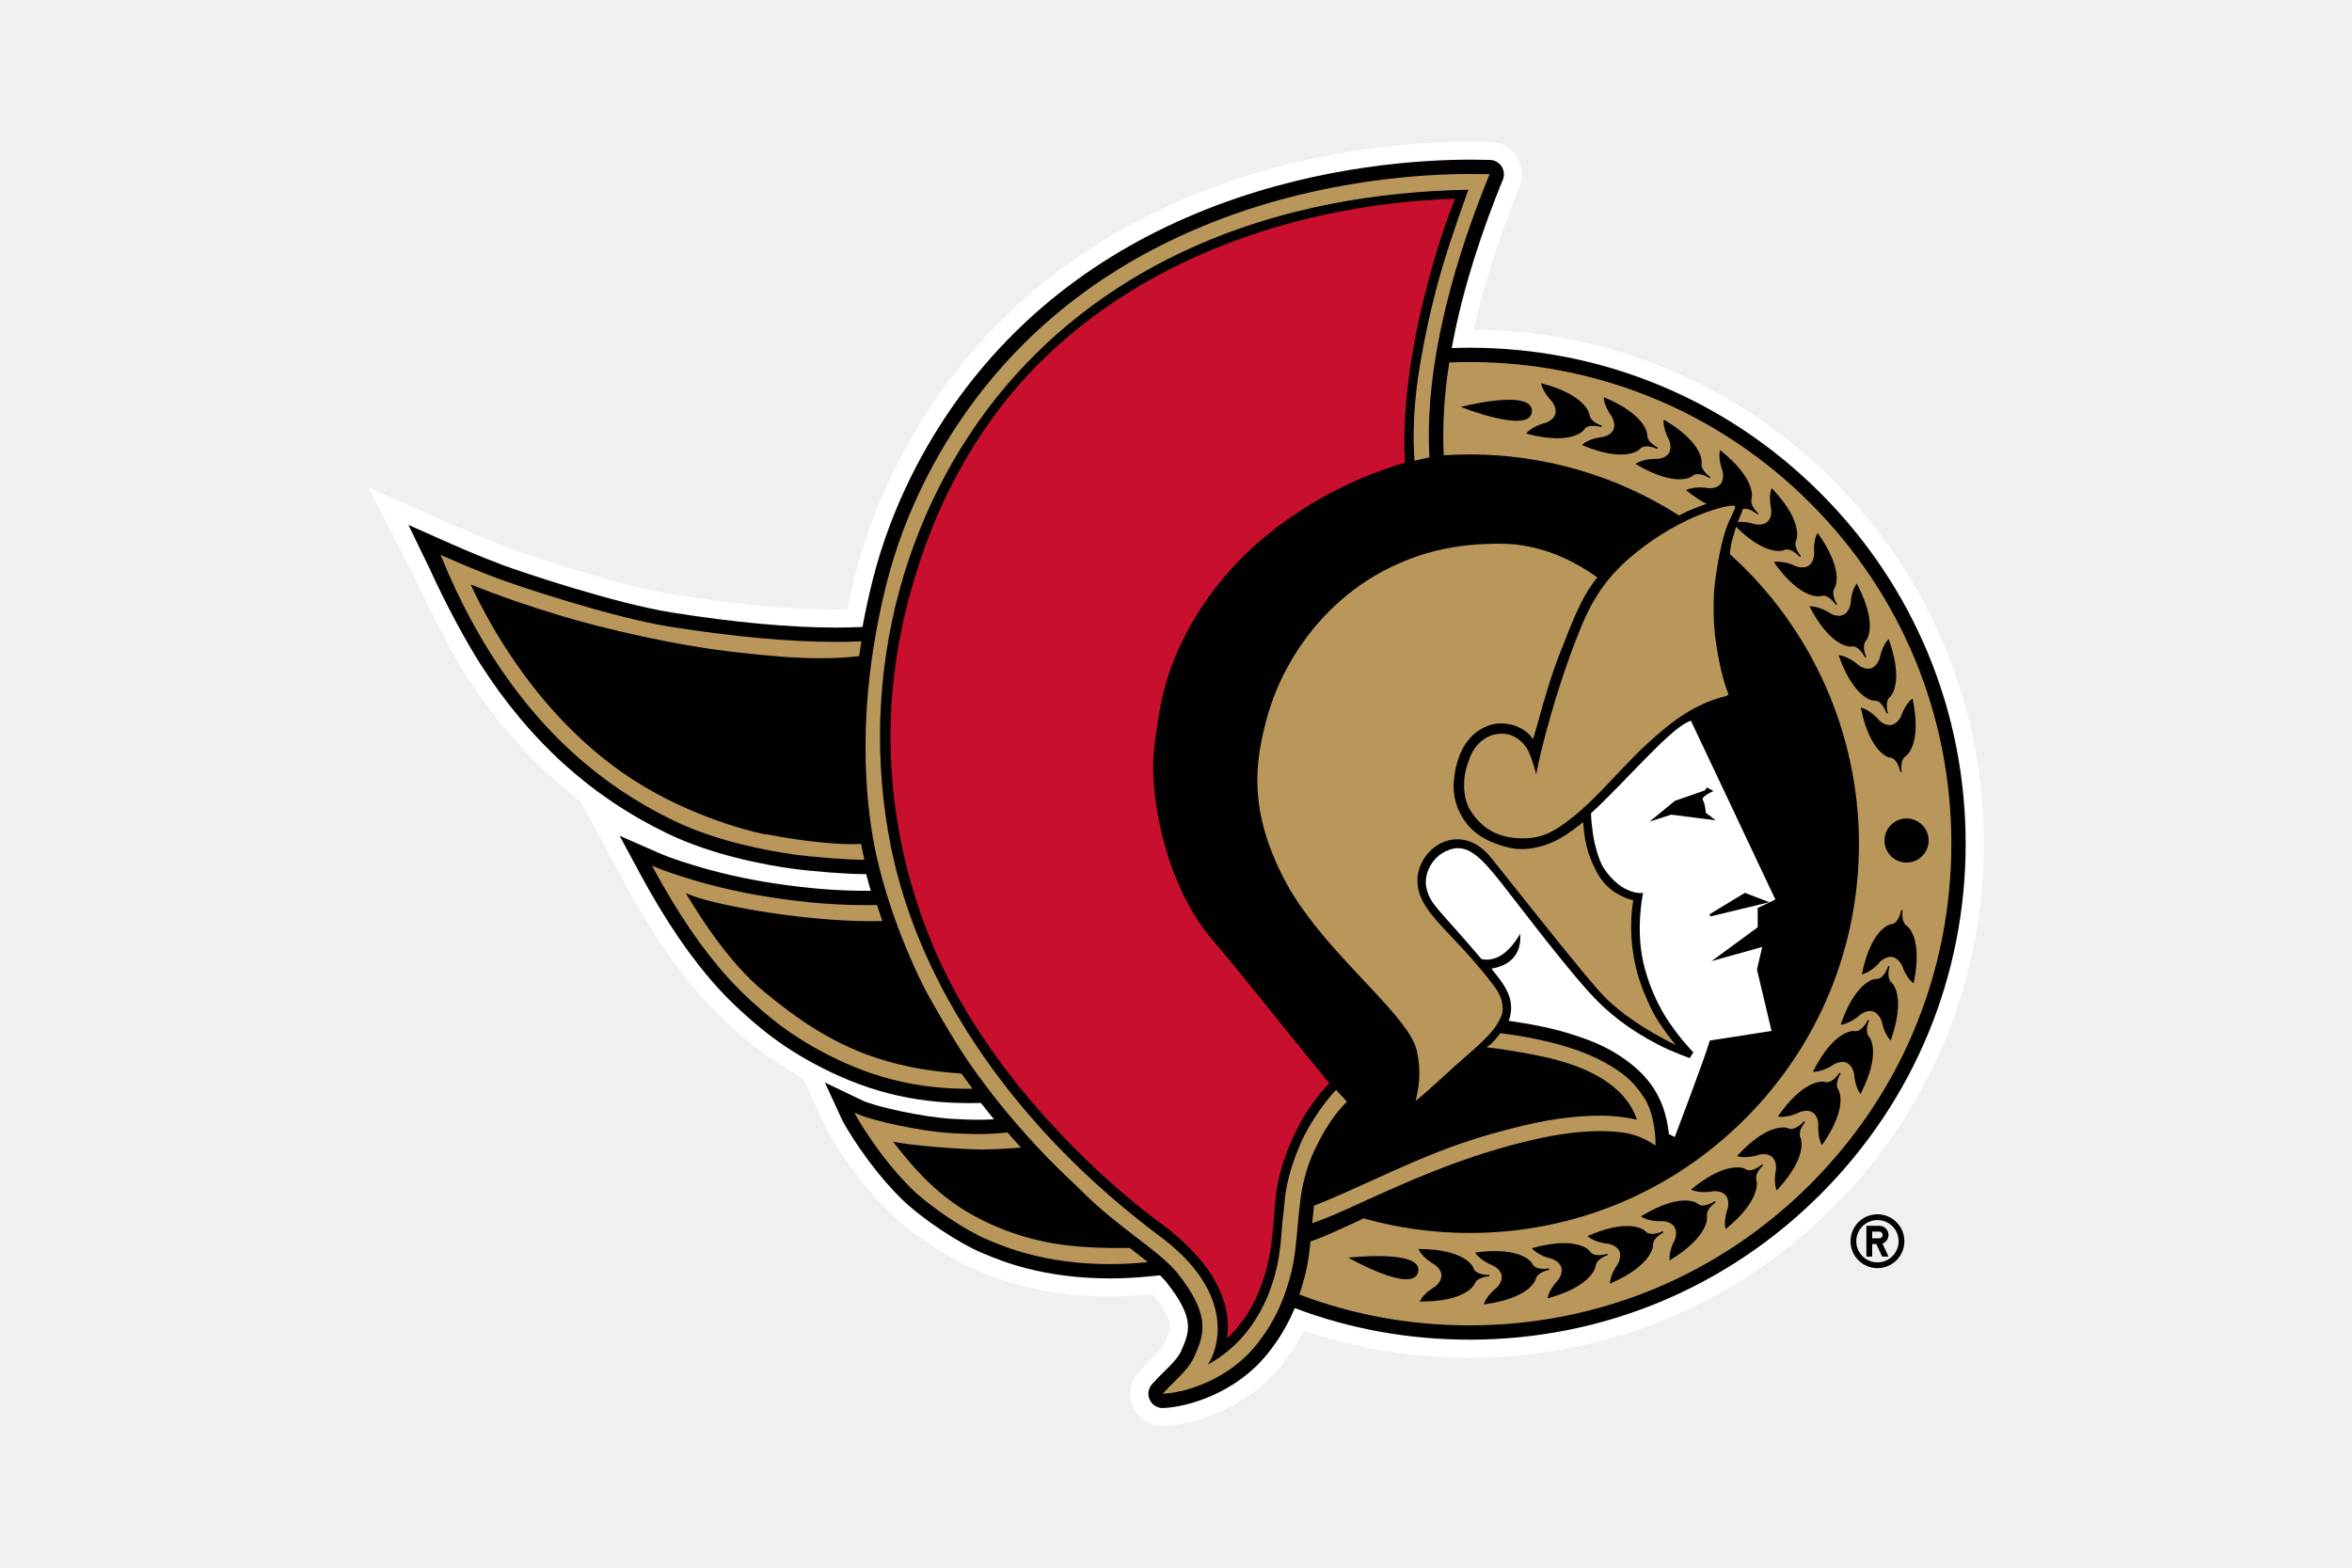
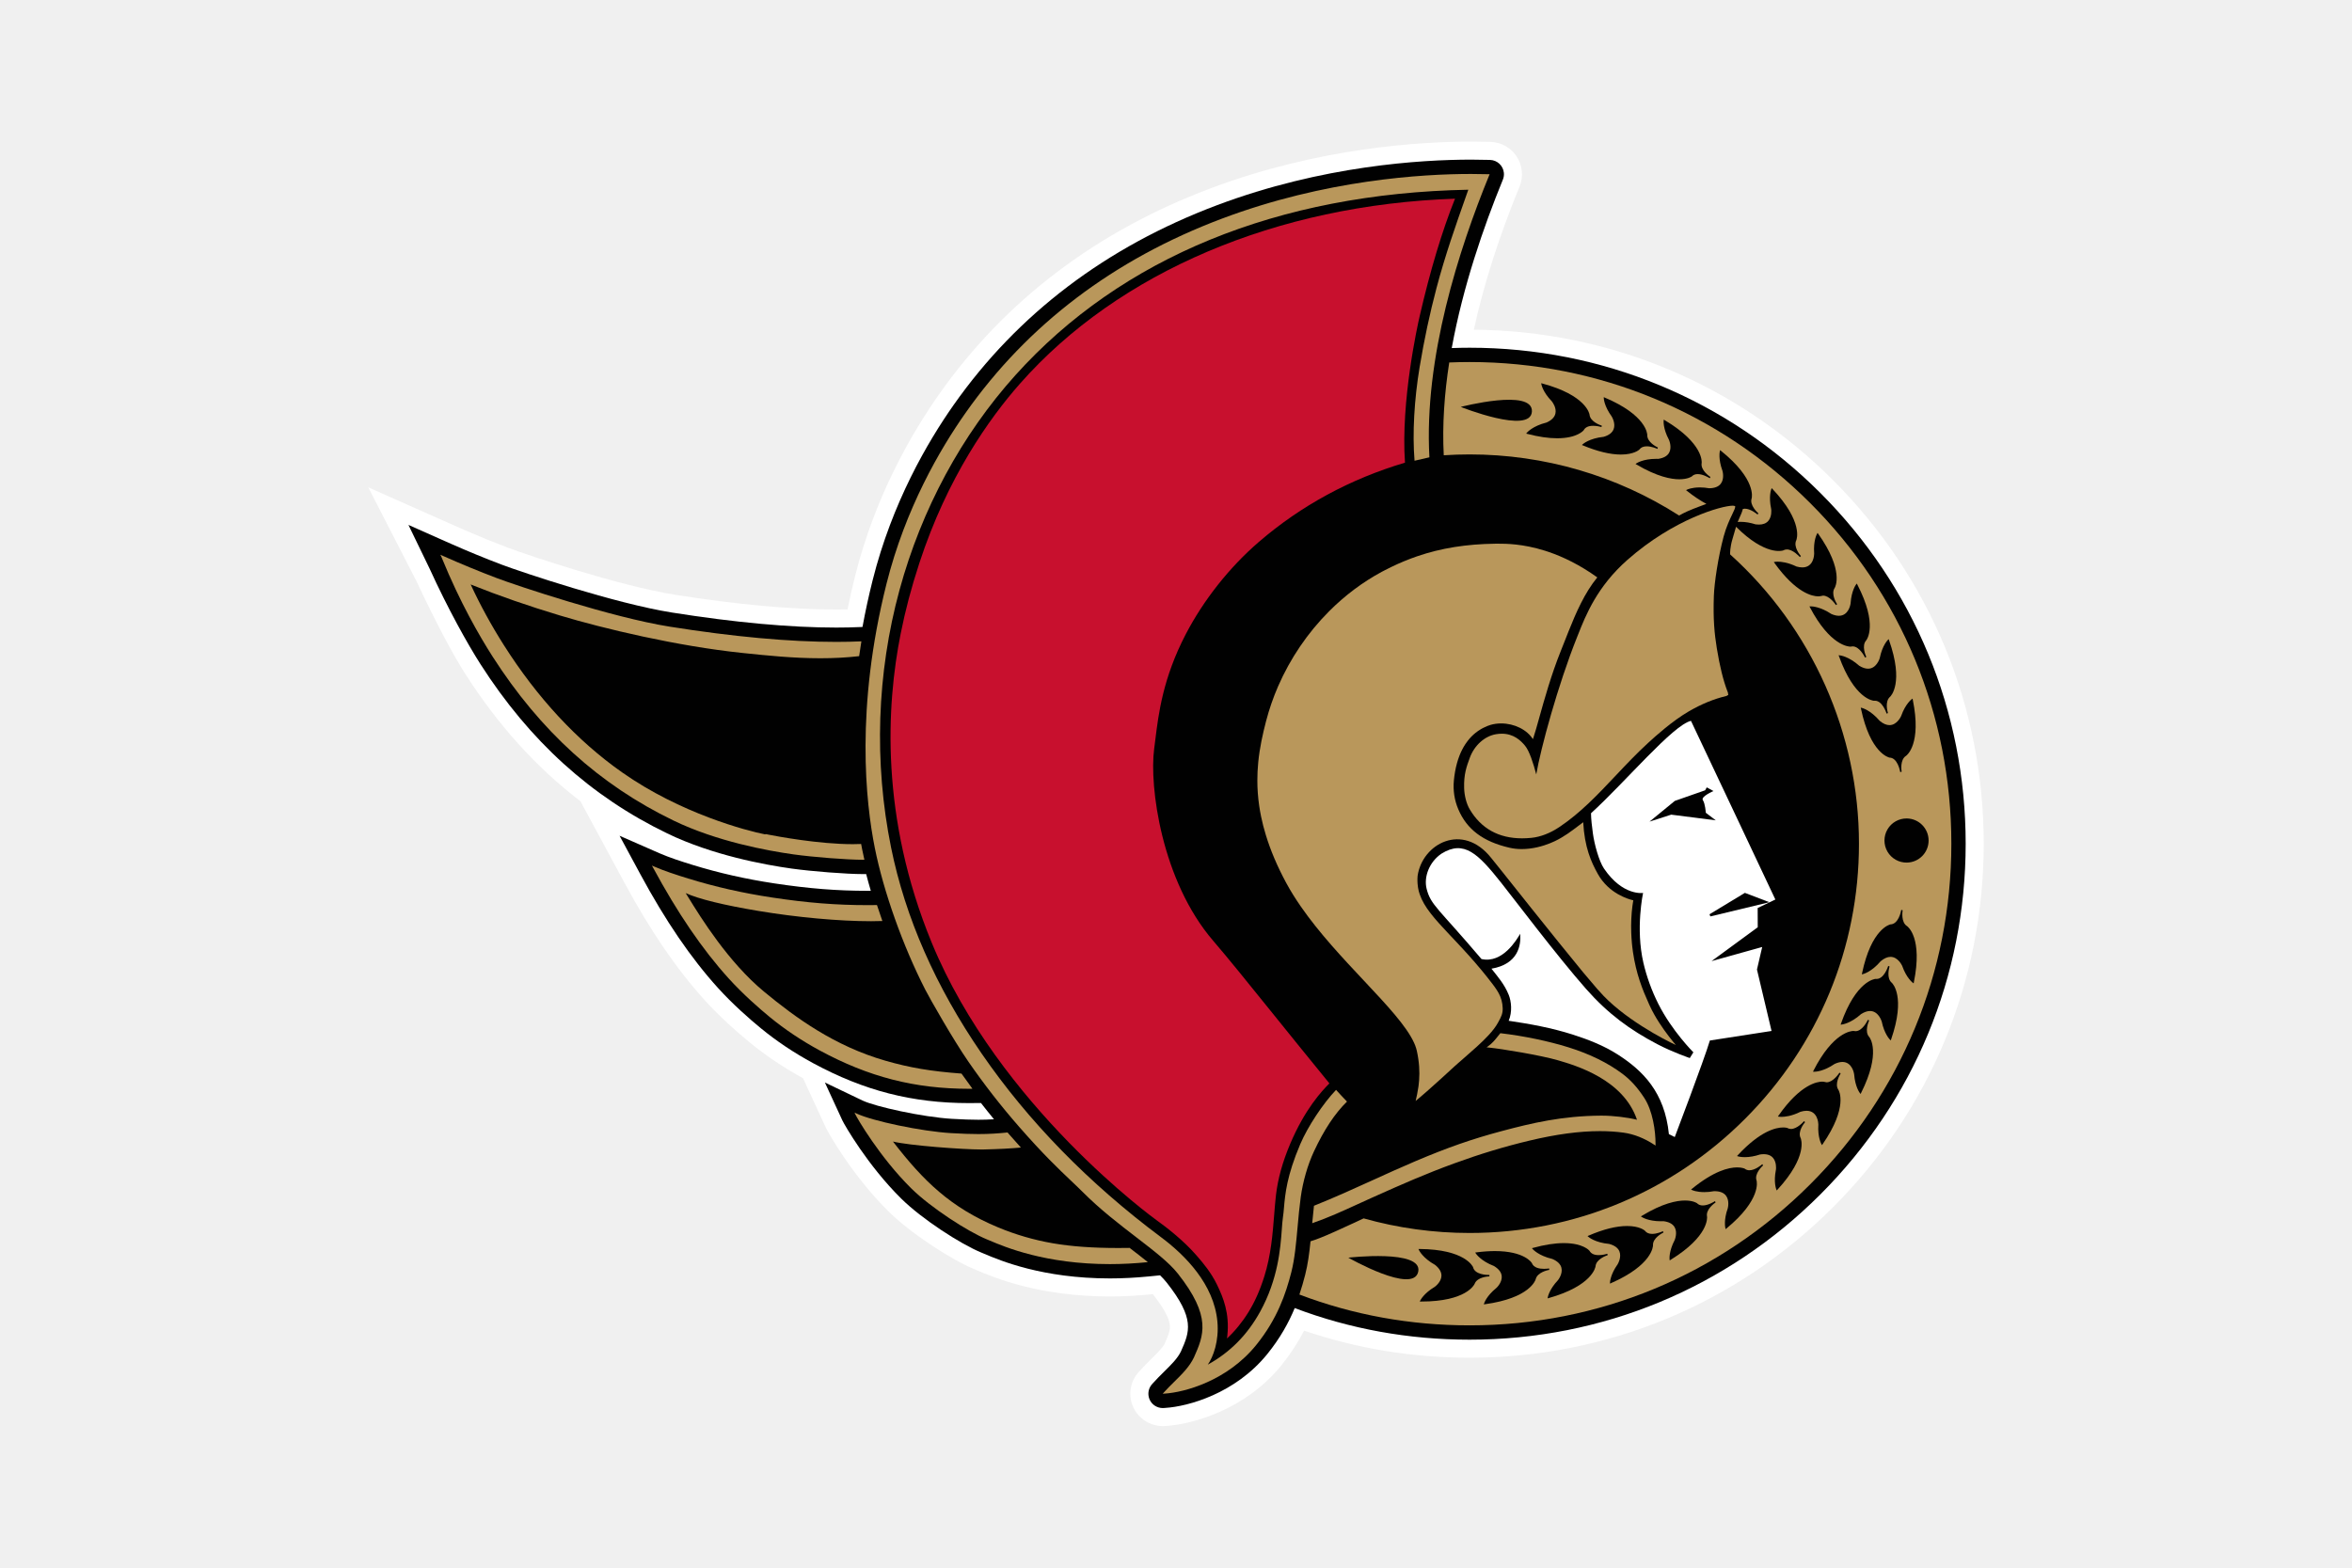
<svg xmlns="http://www.w3.org/2000/svg" viewBox="0 0 960 640">
  <path fill="#fff" d="M748.218 196.054c-39.23-39.226-91.255-61.013-146.66-61.453 3.991-18.268 10.201-37.769 18.534-58.125l.153-.385a13.22 13.22 0 0 0-1.19-12.201 13.22 13.22 0 0 0-10.702-5.964l-.388-.01q-3.76-.105-7.523-.105c-20.775 0-62.212 2.477-106.325 19.078-46.614 17.54-83.895 45.824-110.819 84.073-11.098 15.769-26.052 41.428-34.258 74.118a309 309 0 0 0-3.119 13.714q-2.297.045-4.613.044c-18.42 0-40.6-2.032-65.91-6.053-22.485-3.576-59.93-16.1-67.977-19.144a396 396 0 0 1-17.444-7.091l-6.793-3-32.864-14.592 19.746 38.471c7.68 16.376 14.696 29.642 19.855 37.7 13.44 20.985 28.97 38.188 46.988 51.964l17.967 33.274c10.57 19.602 21.281 35.274 32.737 47.921 6.375 7.034 13.432 13.209 18.224 17.147 6.602 5.429 13.98 10.387 21.934 14.735l9.36 20.295c.985 2.128 10.858 19.549 25.462 34.019 9.428 9.34 26.117 19.986 35.14 23.675l1.111.467c6.874 2.913 25.128 10.645 54.188 10.645 5.374 0 11.02-.293 16.79-.864l.733-.074c4.351 5.534 6.62 9.669 6.933 12.62.231 2.124-.575 4.095-2.145 7.64-.824 1.662-2.922 3.728-5.35 6.123l-.097.096c-1.448 1.431-3.09 3.053-4.696 4.85l-.467.522a13.15 13.15 0 0 0-2.037 14.575c2.198 4.513 6.86 7.43 11.88 7.43.274 0 .548-.008.832-.022l.694-.047c10.51-.659 32.204-6.59 46.844-24.653 3.671-4.53 6.764-9.235 9.35-14.25 21.515 7.339 44.2 11.058 67.544 11.058 56.051 0 108.742-21.83 148.378-61.461 39.632-39.64 61.462-92.332 61.462-148.383s-21.83-108.741-61.462-148.377Z" />
  <path fill="#010101" d="M743.012 201.261c-38.245-38.245-89.088-59.304-143.176-59.304-2.376 0-4.827.053-7.291.14 4.614-25.267 13.039-49.605 20.724-68.39l.152-.38a5.8 5.8 0 0 0 .404-2.764 5.843 5.843 0 0 0-5.663-5.278l-.402-.008q-3.657-.105-7.316-.106c-20.274 0-60.713 2.42-103.732 18.608-45.205 17.008-81.335 44.403-107.391 81.422-10.74 15.254-25.21 40.076-33.142 71.671a303 303 0 0 0-4.143 19.082l-.711.031c-3.266.144-6.636.218-10.016.218-18.81 0-41.376-2.067-67.07-6.145-23.034-3.662-61.227-16.431-69.425-19.531a411 411 0 0 1-20.082-8.235l-3.114-1.376-14.91-6.625 8.635 17.836c7.388 16.205 15.442 30.696 20.78 39.033 20.108 31.399 45.034 53.992 76.2 69.068 18.413 8.905 39.75 12.825 50.832 14.369 8.298 1.155 22.436 2.245 29.09 2.245h.009l1.283-.012a213 213 0 0 0 1.892 6.837q-.597.002-1.186.004c-12.7 0-24.133-.911-38.24-3.043-11.674-1.766-22.581-4.239-33.343-7.548-4.64-1.431-9.476-2.993-13.45-4.732l-16.322-7.153 8.465 15.678c10.29 19.07 20.666 34.272 31.716 46.469 6.075 6.702 12.839 12.62 17.444 16.406 6.384 5.25 13.544 10.038 21.28 14.233 20.884 11.308 40.557 16.355 63.778 16.355q.444-.002.902-.009l3.917-.036q2.61 3.357 5.31 6.642a96 96 0 0 1-6.357.201c-3.018 0-6.467-.123-10.85-.38-11.77-.693-31.141-4.94-36.47-7.483l-15.332-7.339 7.12 15.442c.873 1.874 10.336 18.376 23.968 31.882 8.56 8.477 24.399 18.681 32.803 22.114l1.138.479c6.493 2.752 23.748 10.06 51.309 10.06h.004c5.134 0 10.532-.278 16.057-.827l4.409-.441c1.016.994 1.906 1.958 2.642 2.886 11.732 14.836 9.428 20.16 5.883 28.163-1.352 2.839-3.907 5.355-6.864 8.273l-.086.086c-1.444 1.426-2.936 2.896-4.388 4.523l-.467.519a5.842 5.842 0 0 0 1.18 8.797c.946.614 2.05.94 3.177.94.122 0 .244 0 .37-.008l.694-.05c9.31-.58 28.55-5.86 41.585-21.938 5.285-6.52 8.77-12.864 11.23-18.82 22.57 8.559 46.586 12.903 71.382 12.903 54.083 0 104.93-21.063 143.175-59.308 38.245-38.244 59.303-89.092 59.303-143.171S781.257 239.505 743.01 201.26" />
  <path fill="#b9975b" d="M796.471 344.433c0 52.523-20.453 101.901-57.594 139.043-37.137 37.136-86.514 57.593-139.037 57.593-24.185 0-47.533-4.239-69.472-12.581a112 112 0 0 0 2.363-8.081c1.082-4.221 1.688-8.817 2.177-13.658 2.032-.606 4.783-1.626 10.252-4.086 6.489-2.922 10.74-4.941 11.425-5.264 14.007 3.951 28.559 5.957 43.255 5.957 42.449 0 82.355-16.532 112.375-46.548 30.015-30.015 46.547-69.925 46.547-112.374 0-44.956-19.166-87.993-52.587-118.105-.022-.532-.052-2.926.968-6.306.244-.806.493-1.674.737-2.533.245-.868.48-1.688.711-2.447 12.001 12.001 18.987 9.781 19.235 9.668a2.9 2.9 0 0 1 1.501-.405c2.459 0 5.006 2.769 5.289 3.083l.036.043.043-.047-.043.039.2-.21.205-.213v-.005c-.349-.396-3.197-3.801-1.866-6.476.126-.296 2.956-7.439-9.729-20.909l-.315-.336-.174.427c-.048.123-1.133 2.948-.061 7.984l.043.332c0 .03.345 2.882-1.233 4.675-.855.972-2.137 1.465-3.799 1.465l-1.369-.096c-2.133-.68-4.178-1.024-6.075-1.024l-1.22.052c.226-.576.483-1.169.78-1.805.545-1.174 1.06-2.36 1.317-3.493l.798-.127c2.316 0 4.871 2.101 5.172 2.355l.043.039.035-.053-.039.049.175-.24.169-.24c-.378-.331-3.693-3.323-2.738-6.154.083-.313 1.901-7.779-12.524-19.37l-.363-.292-.109.449c-.03.126-.714 3.079 1.043 7.919l.083.319c.008.03.798 3.021-.733 5.023-.933 1.226-2.555 1.849-4.766 1.853a22 22 0 0 0-3.772-.34c-3.384 0-5.168.877-5.242.916l-.409.205.361.288c2.97 2.359 5.595 4.051 7.946 5.316l-.764.288c-.68.257-1.378.528-2.124.793a83 83 0 0 0-4.84 1.945 37 37 0 0 0-3.397 1.731c-25.515-16.322-55.086-24.952-85.521-24.952-3.501 0-7.038.117-10.55.348-.657-12.41.272-25.222 2.234-37.882 2.769-.118 5.552-.179 8.316-.179 52.523 0 101.9 20.457 139.037 57.594 37.14 37.14 57.594 86.519 57.594 139.041" />
  <path fill="#fff" d="m719.267 386.601-2.137 9.206 5.953 25.079s-17.421 2.73-25.175 3.898c-2.384 8.003-14.33 39.405-14.33 39.405l-2.39-1.181c-1.735-17.157-10.666-25.93-20.866-32.498-5.725-3.68-12.267-6.205-18.507-8.189-8.43-2.678-17.178-4.3-26.026-5.596 1.527-3.592 1.103-7.923-.005-10.631-1.814-4.449-4.552-7.474-7.025-10.632 10.89-1.854 12.15-9.555 11.714-14.251-1.374 2.398-7.196 12.249-15.791 10.309-17.665-20.815-20.675-21.944-22.384-28.66-1.221-4.796 1.033-10.963 6.075-14.369 9.218-5.729 14.971.088 24.298 11.815 4.959 6.231 22.868 29.993 34.643 43.351 9.004 10.221 18.014 16.796 29.178 22.645 6.136 3.218 13.218 5.643 13.218 5.643l1.465-2.342s-8.735-8.704-14.3-19.763c-2.734-5.429-4.8-11.19-6.105-16.807-3.252-14.033-.126-28.498-.126-28.498s-8.273 1.365-15.974-9.982c-2.018-2.974-3.911-9.908-4.51-14.325-.422-3.149-.72-5.591-.766-8.22 14.155-12.913 33.426-36.013 40.8-37.726 2.228 4.627 34.442 72.94 34.442 72.94l-7.222 3.465.03 7.86-18.855 13.828z" />
  <path fill="#c8102e" d="M500.813 546.423a33 33 0 0 0 .148-1.208c.942-9.157-1.683-15.502-4.212-20.727-2.386-4.927-5.53-8.708-8.548-12.159-5.385-6.169-12.446-11.555-16.17-14.215-.64-.458-64.305-46.517-91.748-113.29-21.063-51.209-18.507-96.855-12.66-126.13 1.933-9.676 4.328-18.742 7.536-28.546l.1-.322c11.452-35.031 28.652-59.146 41.063-73.209 40.215-45.585 104.795-73.01 177.559-75.5-5.267 13.14-10.121 29.283-14.446 48.056-.807 3.515-7.723 34.49-5.975 59.709-22.353 6.637-42.405 17.509-59.617 32.331-11.988 10.322-22.606 23.741-29.902 37.783-9.28 17.87-11.072 32.383-12.381 42.98a323 323 0 0 1-.467 3.68c-2.045 15.229 2.944 53.892 24.168 78.51 5.818 6.754 13.894 16.772 24.12 29.448l.13.165c6.8 8.43 14.47 17.941 23.1 28.507-3.108 3.122-10.011 10.48-16.083 24.875-3.035 7.195-4.957 14.15-5.716 20.666-.301 2.565-.511 5.254-.738 8.093-.61 7.75-1.294 16.48-4.015 25.127-1.82 5.787-3.912 10.484-6.581 14.779-2.477 3.995-5.573 7.75-8.665 10.597" />
  <path fill="#010101" d="m712.197 364.507-14.44 8.743.359.873 24.076-5.8zM696.246 331.8s-.231-3.693-1.2-5.145c-.967-1.452 4.335-3.716 4.335-3.716l-2.743-1.499-.663 1.19-12.38 4.334-10.318 8.46 8.849-2.847 18.18 2.32zM646.422 175.615c.619-1.186 1.919-1.783 3.859-1.783 1.584 0 3.044.409 3.323.492l.057.013.078-.278.035-.297c-.484-.152-4.719-1.548-4.993-4.527-.052-.322-1.4-7.884-19.275-12.672l-.445-.118.079.453c.021.131.588 3.119 4.169 6.847l.192.236c.017.026 1.945 2.45 1.352 4.897-.363 1.499-1.596 2.72-3.615 3.615-5.705 1.426-7.923 4.052-8.016 4.165l-.292.357.444.114c4.54 1.19 8.645 1.792 12.194 1.792 8.15 0 10.719-3.127 10.854-3.306" />
  <path fill="#010101" d="M672.15 182.21c1.928 0 3.899.85 4.278 1.02l.053.026.122-.271.074-.286c-.458-.219-4.461-2.186-4.327-5.173-.004-.323-.291-8.002-17.334-15.206l-.426-.179.016.458c.005.132.153 3.166 3.176 7.348l.16.271c.017.026 1.592 2.694.668 5.036-.567 1.431-1.958 2.473-4.082 3.079-5.843.623-8.403 2.921-8.513 3.022l-.34.31.428.178c5.94 2.468 11.146 3.724 15.485 3.724 5.359 0 7.427-1.923 7.549-2.045.623-.872 1.639-1.312 3.013-1.312" />
  <path fill="#010101" d="M694.559 188.993c.04-.318.811-7.962-15.076-17.452l-.396-.24-.049.463c-.012.13-.283 3.148 2.129 7.701l.126.301c.013.03 1.208 2.886-.034 5.08-.76 1.339-2.281 2.177-4.466 2.486l-.785-.013c-5.351 0-7.954 1.757-8.063 1.832l-.38.257.398.235c8.429 4.976 14.146 6.022 17.456 6.022 3.466-.004 5.019-1.094 5.129-1.177.588-.623 1.394-.942 2.393-.942 2.171 0 4.579 1.483 4.863 1.661l.052.031.157-.249.114-.274c-.424-.275-4.118-2.778-3.568-5.722m48.429 54.392 1.112-.227c2.608 0 4.98 3.428 5.242 3.82l.03.043.245-.165.213-.205c-.275-.423-2.647-4.203-.955-6.672.166-.279 3.955-6.96-6.741-22.056l-.271-.376-.231.402c-.061.108-1.54 2.772-1.16 7.931l-.008.297c0 .222-.118 5.465-4.82 5.465-.723 0-1.53-.127-2.354-.354-3.602-1.732-6.36-1.989-7.675-1.989-.73 0-1.134.074-1.151.079l-.454.087.27.375c8.818 12.289 15.463 13.619 17.914 13.619z" />
  <path fill="#010101" d="m755.426 263.974.737-.096c2.782 0 4.832 4.068 5.059 4.531l.025.047.263-.126.244-.179c-.218-.454-2.041-4.531-.027-6.738.205-.252 4.88-6.35-3.637-22.777l-.213-.409-.28.366c-.083.105-1.901 2.525-2.246 7.661l-.047.332c-.035.197-.781 4.802-4.744 4.802-.93 0-1.976-.258-3.066-.733-4.466-2.961-7.758-3.113-8.374-3.113l-.566.026.213.405c8.177 15.564 15.665 16.009 16.493 16.009z" />
  <path fill="#010101" d="m764.899 286.085.358-.022c2.99 0 4.588 4.653 4.77 5.207l.018.06.279-.095.267-.135c-.148-.484-1.396-4.771.907-6.681.236-.223 5.708-5.617-.458-23.06l-.153-.436-.331.323c-.096.091-2.237 2.241-3.288 7.295l-.088.305c-.013.039-1.27 4.143-4.705 4.143-1.1 0-2.315-.409-3.59-1.195-4.404-3.894-7.827-4.239-7.971-4.248l-.462-.043.16.436c6.26 17.413 13.913 18.124 14.287 18.146" />
  <path fill="#010101" d="M767.247 294.306c-3.82-4.462-7.169-5.277-7.308-5.312l-.445-.101.092.45c3.798 18.11 11.277 19.872 11.647 19.946 3.24.062 4.253 5.233 4.361 5.844l.013.061.288-.052.28-.105c-.08-.498-.725-4.915 1.822-6.489.262-.183 6.428-4.771 2.73-22.903l-.096-.45-.37.275c-.1.079-2.526 1.915-4.262 6.773l-.126.283c-.017.039-1.63 3.502-4.657 3.502-1.256 0-2.604-.593-3.969-1.723M625.263 168.077c.654-9.681-29.043-1.958-29.043-1.958s28.41 11.317 29.043 1.958m-17.387 352.715.058.284v-.036l.008.036-.017-.589-.258.004c-.955 0-5.734-.152-6.415-3.174-.122-.297-3.332-7.279-21.83-7.427h-.463l.193.419c.056.131 1.513 3.244 6.602 6.083 1.762 1.418 2.63 2.917 2.59 4.462-.066 2.515-2.56 4.352-2.586 4.373l-.161.126c-4.496 2.683-5.835 5.452-5.891 5.57l-.197.417.633.005c18.354 0 21.612-6.907 21.747-7.216 1.038-2.792 5.49-3.036 5.996-3.053z" />
  <path fill="#010101" d="m632.328 518.423-.048-.279.096.271-.005-.032.014.031-.1-.579-.058.008.049.187v.092l-.049-.279c-.217.034-1.011.152-2.001.152-1.871 0-4.244-.401-4.985-2.381-.122-.2-3.083-4.871-15.097-4.871-2.324 0-4.867.18-7.557.533l-.453.06.244.389c.078.123 1.953 3.004 7.382 5.111 1.942 1.163 3.009 2.529 3.179 4.06.284 2.507-1.931 4.666-1.953 4.687l-.248.236c-3.995 3.241-4.924 6.127-4.959 6.249l-.139.44.458-.061c18.332-2.512 20.617-9.846 20.71-10.178.64-2.896 4.997-3.754 5.516-3.846z" />
  <path fill="#010101" d="m656.044 511.844-.061.016c-.296.093-1.81.537-3.423.537-1.876 0-3.149-.585-3.798-1.783-.101-.127-2.626-3.123-10.463-3.123-3.646 0-7.875.658-12.572 1.954l-.444.122.296.353c.096.109 2.351 2.708 8.024 4.042 2.076.885 3.323 2.09 3.707 3.585.628 2.438-1.27 4.889-1.291 4.915l-.178.231c-3.537 3.777-4.065 6.776-4.087 6.903l-.074.458.445-.127c17.81-5.014 19.061-12.598 19.109-12.934.231-2.966 4.453-4.418 4.933-4.574l-.088-.271.135.258-.009-.03.018.025z" />
  <path fill="#010101" d="m678.749 502.625-.052.026.1.166.026.087-.126-.253c-.384.179-2.398 1.078-4.348 1.078-1.33 0-2.325-.428-2.983-1.313-.082-.079-2.105-1.906-7.252-1.906-4.395 0-9.685 1.321-15.72 3.929l-.424.184.344.304c.105.096 2.696 2.36 8.5 2.901 2.18.588 3.585 1.609 4.169 3.035.955 2.328-.584 5.019-.602 5.041l-.095.192c-3.027 4.264-3.14 7.34-3.14 7.47l-.013.462.423-.188c16.946-7.426 17.142-15.109 17.138-15.45-.175-2.965 3.801-4.988 4.26-5.211l-.123-.257.167.235-.013-.026.017.026z" />
  <path fill="#010101" d="m699.966 490.364-.044.031.117.153.036.087-.153-.24c-.27.179-2.712 1.727-4.91 1.727-.969 0-1.758-.305-2.39-.942-.061-.044-1.565-1.077-4.888-1.077-3.332 0-9.093 1.082-17.587 6.249l-.394.239.385.254c.104.069 2.63 1.727 7.77 1.727l1.047-.027c2.241.279 3.773 1.099 4.553 2.429 1.27 2.176.113 5.05.1 5.08l-.069.192c-2.412 4.645-2.098 7.71-2.081 7.842l.053.458.392-.24c15.76-9.699 14.893-17.33 14.844-17.67-.584-2.914 3.079-5.469 3.498-5.748l-.157-.24.196.213-.018-.03.027.027z" />
  <path fill="#010101" d="m719.285 475.293-.044.036v.004c-.296.253-2.856 2.425-5.194 2.425a3.02 3.02 0 0 1-1.922-.651c-.04-.017-1.056-.527-3.075-.527-3.532 0-9.607 1.522-18.472 8.757l-.354.292.414.2c.07.036 1.78.846 5.006.846 1.279 0 2.63-.126 3.965-.384h.166c2.184 0 3.763.611 4.687 1.806 1.54 1.98.798 4.963.79 4.993l-.043.201c-1.75 4.933-1.008 7.923-.978 8.054l.114.445.357-.292c14.269-11.778 12.354-19.222 12.263-19.55-.985-2.808 2.289-5.839 2.665-6.179l-.19-.209.229.178-.022-.026.026.022z" />
  <path fill="#010101" d="m736.339 457.699-.035.043c-.288.332-2.821 3.153-5.29 3.153a3 3 0 0 1-1.508-.41c-.027-.008-.603-.205-1.684-.205-2.996 0-9.385 1.474-18.525 11.325l-.31.34.432.145c.04.008.999.313 2.744.313 1.944 0 4.05-.37 6.204-1.089 2.368-.363 4.152.078 5.25 1.307 1.585 1.775 1.283 4.61 1.279 4.64l-.04.336c-1.007 5.046.119 7.858.166 7.981l.18.426.308-.34c12.512-13.636 9.59-20.744 9.45-21.058-1.36-2.643 1.466-6.096 1.789-6.48l-.213-.187.248.147-.026-.021.03.017z" />
  <path fill="#010101" d="m750.803 437.915-.031.048c-.27.41-2.607 3.886-5.224 3.886l-1.134-.227-.658-.048c-1.915 0-8.853.999-17.82 13.854l-.26.38.454.078c.012.005.37.066 1.016.066 1.333 0 4.12-.275 7.74-2.071.898-.271 1.73-.407 2.473-.407 4.617 0 4.805 5.177 4.809 5.4l.009.262c-.314 5.189 1.204 7.844 1.269 7.953l.235.402.258-.385c10.505-15.231 6.628-21.864 6.45-22.152-1.71-2.425.598-6.223.876-6.673h.004l-.24-.152.267.109-.031-.017.035.013z" />
  <path fill="#010101" d="m762.908 416.626-.257-.117.278.074-.03-.017.031.008-.532-.244-.027.052c-.222.475-2.236 4.592-5.032 4.592l-.759-.096h-.077c-.825 0-8.291.454-16.314 16.223l-.167.431h.48c.611 0 3.886-.157 8.33-3.192 1.159-.532 2.224-.803 3.17-.803 3.907 0 4.705 4.544 4.736 4.736l.057.336c.41 5.129 2.263 7.527 2.341 7.631l.288.363.205-.415c8.303-16.54 3.55-22.571 3.332-22.838-2.037-2.167-.263-6.266-.053-6.724" />
  <path fill="#010101" d="M771.238 394.579v-.004l-.27-.088.288.04-.031-.008h.03l-.557-.171-.017.053c-.175.549-1.75 5.246-4.762 5.246l-.385-.022c-.322.026-7.967.789-14.111 18.246l-.153.435.458-.043c.144-.013 3.567-.383 7.902-4.274 1.32-.832 2.547-1.251 3.649-1.251 3.41 0 4.693 4.072 4.706 4.112l.07.187c1.077 5.129 3.262 7.297 3.358 7.388l.33.322.153-.436c6.045-17.491.537-22.841.289-23.077-2.294-1.875-1.1-6.14-.947-6.655" />
  <path fill="#010101" d="M778.402 378.097c-2.53-1.562-1.89-5.984-1.811-6.481l-.28-.048.228-.008.06.008-.03-.008h.03l-.574-.097-.008.057h-.005c-.105.598-1.112 5.783-4.413 5.857-.314.066-7.79 1.835-11.574 19.951l-.096.449.449-.105c.139-.035 3.485-.845 7.266-5.28 1.399-1.17 2.751-1.758 4.006-1.758 3.024 0 4.641 3.458 4.658 3.493l.092.183c1.74 4.936 4.199 6.799 4.304 6.873l.37.275.092-.454c3.685-18.132-2.486-22.712-2.765-22.907M550.33 513.435s26.653 15.207 28.55 5.687c1.832-9.197-28.55-5.687-28.55-5.687M778.312 334.13a9.01 9.01 0 1 0 0 18.018 9.01 9.01 0 0 0 0-18.018" />
  <path fill="#b9975b" d="M556.66 400.304c9.241 9.837 17.387 18.52 20.518 25.432q.249.55.458 1.081.228.602.41 1.217.14.465.24.916a44 44 0 0 1 .954 6.458q.098 1.493.097 2.865a39 39 0 0 1-.11 2.752 39 39 0 0 1-.2 2.032l-.078.602c-.306 2.18-.738 4.099-1.13 5.791 3.083-2.525 7.391-6.38 10.767-9.45l.894-.815c1.155-1.06 2.163-1.984 2.913-2.678q.613-.569 1.247-1.138.64-.572 1.3-1.155c.881-.781 1.797-1.575 2.734-2.39 3.507-3.057 7.086-6.171 9.86-9.167 1.657-1.792 3.031-3.546 3.916-5.211l.266-.489c.999-1.853 1.67-3.109 1.63-5.315a13.5 13.5 0 0 0-.147-1.701 13 13 0 0 0-.873-3.188c-.702-1.661-1.748-3.227-3.179-5.098a174 174 0 0 0-4.457-5.604 214 214 0 0 0-5.236-6.061q-1.122-1.244-2.255-2.477-.684-.743-1.374-1.478c-.362-.393-.729-.781-1.086-1.17q-.655-.692-1.294-1.373-.113-.123-.223-.24-.427-.45-.847-.893-.456-.488-.907-.96c-5.978-6.353-10.169-11.028-11.957-16.209a15 15 0 0 1-.697-2.678c-.036-.183-.053-.37-.079-.558q-.013-.09-.022-.174a19 19 0 0 1-.096-4.208c1.901-13.171 18.368-21.992 30.012-7.348l4.547 5.656s21.43 27.046 32.882 40.922l5.895 6.955c.214.227.397.428.554.584 9.66 11.348 27.277 20.331 31.503 22.272-.305-.363-.658-.781-1.043-1.247-2.105-2.573-5.206-6.655-7.753-11.178a48 48 0 0 1-1.923-3.776q-.17-.375-.34-.754a134 134 0 0 1-1.923-4.465c-1.235-3.053-2.394-6.408-3.323-10.288a70 70 0 0 1-1.16-6.044l-.053-.349q-.144-1.048-.262-2.055a99 99 0 0 1-.143-1.382q-.099-1.019-.162-2.041-.007-.07-.008-.139a54 54 0 0 1-.101-2.007 71 71 0 0 1-.048-2.99 66 66 0 0 1 .07-2.7 60 60 0 0 1 .475-5.486c.127-.99.258-1.722.341-2.163a21 21 0 0 1-2.491-.75c-2.202-.807-5.289-2.307-8.098-4.99a21 21 0 0 1-3.851-4.957c-2.812-5.011-5.476-11.051-6.004-21.186-.646.476-1.286.964-1.936 1.457-2.94 2.229-5.979 4.539-9.751 6.323-2.059.973-5.839 2.486-10.332 3.001-.993.113-2.023.183-3.078.183-.877 0-1.745-.048-2.59-.139a21 21 0 0 1-2.469-.424c-10.714-2.486-17.325-7.457-20.809-15.638a24 24 0 0 1-1.662-5.795 25 25 0 0 1-.27-2.991 24 24 0 0 1 .109-3.048c.213-2.234.602-4.654 1.273-7.065a31 31 0 0 1 1.068-3.202 25.4 25.4 0 0 1 2.352-4.557c.317-.479.653-.95 1.011-1.404a19.3 19.3 0 0 1 3.087-3.144 18 18 0 0 1 2.268-1.565q.406-.242.833-.463.87-.45 1.779-.815.654-.26 1.33-.459a15.5 15.5 0 0 1 4.287-.588c5.421 0 10.575 2.595 12.956 6.419.082-.227.165-.475.257-.737.623-1.853 1.4-4.626 2.311-7.902 2.085-7.47 4.932-17.7 8.849-27.425q.874-2.177 1.731-4.361.662-1.702 1.34-3.397c3.165-7.941 6.623-15.882 11.803-22.214-7.204-5.159-13.963-8.386-19.872-10.401a51 51 0 0 0-1.46-.479c-9.129-2.879-16.053-2.879-19.193-2.879l-1.125.005c-11.81.157-22.096 1.792-31.883 5.141a95 95 0 0 0-10.466 4.321q-1.347.654-2.695 1.352c-.427.227-.858.441-1.29.672-7.849 4.23-15.088 9.69-21.478 16.096q-.023.028-.047.048c-8.692 8.722-15.817 19.183-20.788 30.622a97 97 0 0 0-4.894 14.172c-1.35 5.198-2.603 10.742-3.196 16.803a75 75 0 0 0-.366 7.54c.008 3.253.235 6.65.754 10.221q.308 2.138.763 4.362a82 82 0 0 0 1.955 7.609c1.853 6.07 4.557 12.594 8.377 19.646 1.744 3.218 3.746 6.397 5.91 9.524 7.478 10.798 17.033 20.985 25.697 30.213" />
  <path fill="#b9975b" d="m608.007 71.128-.415-.009a241 241 0 0 0-7.151-.1c-19.877 0-59.517 2.367-101.674 18.232-44.084 16.585-79.302 43.273-104.668 79.316-10.454 14.853-24.535 39.007-32.254 69.729-12.759 50.808-8.482 89.341-4.796 107.783 3.571 17.911 11.49 40.146 20.657 58.03 1.84 3.597 11.238 20.138 17.478 29.191a295 295 0 0 0 20.723 26.637c9.912 11.337 16.201 17.299 21.25 22.096 1.732 1.639 3.227 3.056 4.654 4.487 7.208 7.239 15.101 13.306 22.065 18.656 7.117 5.468 13.262 10.191 16.851 14.726 13.955 17.645 10.549 25.328 6.611 34.224-1.793 3.803-4.841 6.812-8.072 9.996-1.409 1.39-2.865 2.825-4.225 4.342l-.463.524.698-.048c8.359-.523 25.65-5.281 37.411-19.785 8.718-10.758 12.163-21.098 14.383-29.789 1.386-5.425 1.958-11.788 2.564-18.517.352-3.954.724-8.036 1.268-12.048.885-6.463 2.857-13.297 5.408-18.752 4.125-8.84 8.547-15.502 13.48-20.339-1.518-1.553-2.992-3.157-4.457-4.771-5.285 5.517-11.552 14.971-14.617 22.162-5.5 12.908-6.159 20.4-6.638 25.873-.127 1.47-.24 2.739-.428 3.955-.2 1.309-.317 3.001-.462 4.959-.549 7.566-1.466 20.225-8.865 33.639-5.211 9.437-12.202 16.506-21.346 21.581 2.214-3.17 4.639-9.61 3.919-17.561-1.382-15.328-13.265-27.198-22.99-34.454-29.566-22.079-54.223-47.329-73.279-75.051-18.713-27.22-31.132-55.491-36.919-84.029-7.039-34.746-5.844-71.12 3.454-105.205 8.991-32.95 25.345-63.254 47.293-87.645 43.234-48.055 107.15-74.229 184.856-75.712l-.898 2.538c-4.182 11.831-8.503 24.068-12.071 37.547-2.765 10.453-5.019 21.006-6.894 32.27-2.207 13.297-2.996 27.09-2.081 38.28l6.067-1.387c-2.281-40.604 12.04-84.936 24.416-115.187zm95.534 147.86c1.042-3.895 2.542-7.035 3.536-9.115.759-1.583 1.213-2.538 1.16-3.083l-.017-.139-.114-.074-.772-.14c-4.608 0-24.141 5.442-43.054 22.106-12.402 10.923-17.047 22.654-20.121 30.416l-.506 1.269c-7.771 19.432-14.848 45.479-16.61 55.919-1.16-4.417-2.805-9.585-4.58-11.717-1.744-2.102-4.626-4.898-9.475-4.898-.75 0-1.544.066-2.346.201-4.65.772-8.853 4.548-10.715 9.607l-.052.148c-1.256 3.406-2.438 6.615-2.268 12.241.09 3.122.959 6.441 2.268 8.652 4.649 7.871 11.839 11.862 21.368 11.862 1.229 0 2.512-.066 3.816-.197 3.706-.37 7.648-1.893 11.399-4.4 8.66-5.787 15.663-13.217 23.082-21.085 4.203-4.452 8.55-9.062 13.235-13.339 2.882-2.631 9.638-8.788 16.53-12.808 5.139-2.992 10.289-5.102 15.322-6.276l.793-.436-.165-1.016-.184-.462c-1.71-4.457-3.117-10.174-4.317-17.487-.981-6.035-1.565-12.006-1.216-21.543.187-5.241 1.735-15.734 4.003-24.206M560.135 481.872c5.604-2.552 11.399-5.19 17.487-7.78 13.296-5.643 23.218-9.105 35.4-12.35 12.229-3.258 24.523-6.189 40.483-6.288h.27c4.579 0 10.397.688 14.383 1.682-5.543-16.458-24.905-22.13-32.24-24.277-6.972-2.04-23.1-4.713-28.385-5.215l-.754-.069.615-.445c1.735-1.265 2.708-2.477 3.928-4.013l.973-1.203.1-.118.157.022c9.35 1.095 19.419 3.187 27.622 5.744 8.696 2.707 16.13 6.358 22.1 10.853 3.298 2.482 6.106 5.591 8.845 9.782 3.449 5.272 4.644 13.506 4.613 18.952v.527l-.44-.291c-4.126-2.717-8.36-4.392-12.585-4.98-3.022-.419-6.272-.629-9.66-.629-8.438 0-17.866 1.27-28.808 3.882-10.178 2.425-20.203 5.46-30.648 9.279-11.695 4.27-20.901 8.321-33.604 14.016q-2.907 1.305-5.8 2.638c-6.201 2.839-12.097 5.539-18.591 7.781.214-2.36.441-4.75.716-7.122 8.477-3.397 16.27-6.938 23.823-10.378" />
  <path fill="#b9975b" d="M453.032 516.066c-26.378 0-42.84-6.978-49.037-9.603l-1.16-.483c-7.776-3.179-22.986-12.992-30.944-20.88-12.83-12.708-21.996-28.512-22.773-30.182l-.331-.72.715.345c6.567 3.136 26.793 7.348 38.646 8.046 4.509.265 8.062.388 11.194.388 4.378 0 7.976-.245 11.9-.649.267.304.528.614.799.924a368 368 0 0 0 4.653 5.224c-4.082.392-8.831.637-15.037.785l-1.063.013c-7.732 0-29.654-1.626-36.121-3.249 12.385 16.052 23.509 26.972 42.993 35.075a104.5 104.5 0 0 0 22.219 6.454c7.527 1.303 16.27 1.936 26.74 1.936 1.483 0 3.032-.017 4.654-.04 2.66 2.045 5.172 3.978 7.43 5.814-5.232.522-10.426.802-15.477.802m-92.885-140.069q-2.288.084-4.578.083c-13.053 0-30.238-1.565-45.976-4.191-14.199-2.368-24.426-4.879-29.719-7.287.344.549.758 1.217 1.229 1.985 4.823 7.831 16.127 26.16 30.749 38.248 12.825 10.602 28.75 22.245 49.66 28.228 9.93 2.839 18.251 4.261 30.937 5.224a295 295 0 0 0 4.469 6.188c-.449.005-.902.018-1.347.018-22.197 0-41.009-4.828-60.995-15.651-7.4-4.012-14.247-8.592-20.352-13.606-4.457-3.663-10.989-9.381-16.825-15.817-10.731-11.844-20.835-26.671-30.905-45.322l-.392-.733.759.336c4.252 1.867 9.28 3.489 14.076 4.963 11.047 3.401 22.227 5.93 34.19 7.74 14.412 2.181 26.116 3.114 39.116 3.114 1.212 0 2.455-.013 3.703-.031a250 250 0 0 0 2.202 6.511m-56.64-109.381-.462-.048c-26.663-2.777-56.756-9.965-74.427-15.281-12.795-3.841-24.94-8.058-36.09-12.519l-.427-.188c3.863 8.36 8.403 16.671 13.492 24.691 13.71 21.626 29.963 39.13 48.3 52.03 23.894 16.806 50.892 23.867 58.471 25.345l.008-.109h.262l.131.017.977.201c3.292.649 20.391 3.872 34.337 3.872a77 77 0 0 0 3.402-.074c.147.785.291 1.557.436 2.281a179 179 0 0 0 .893 4.16c-.178.005-.361.005-.557.005-6.459 0-20.209-1.065-28.294-2.189-10.741-1.501-31.398-5.285-49.086-13.842-30.172-14.591-54.318-36.496-73.833-66.961-5.36-8.373-13.283-22.105-20.596-39.98l-.306-.75-.043-.018-.031-.131-.348-.667.662.297h.136l.043.079c7.597 3.384 15.062 6.462 22.193 9.157 8.316 3.144 47.096 16.1 70.575 19.833 25.996 4.13 48.868 6.223 67.981 6.223 3.554 0 7-.078 10.279-.227a279 279 0 0 0-.915 6.045c-4.989.575-10.183.859-15.814.859-11.11 0-21.865-1.121-31.349-2.111" />
-   <path fill="#010101" d="M766.308 495.725c-6.066 0-10.99 4.922-10.99 10.995 0 6.068 4.924 10.992 10.99 10.992 6.073 0 10.996-4.924 10.996-10.992 0-6.073-4.923-10.995-10.996-10.995m0 19.631c-4.768 0-8.638-3.866-8.638-8.636s3.87-8.637 8.638-8.637c4.778 0 8.64 3.869 8.64 8.637s-3.862 8.636-8.64 8.636" />
-   <path fill="#010101" d="M770.82 504.17a3.72 3.72 0 0 0-1.088-2.638 3.73 3.73 0 0 0-2.636-1.095l-5.303-.002V513h2.362v-5.111h1.689l2.38 5.111h2.6l-2.477-5.318a3.735 3.735 0 0 0 2.474-3.512m-3.724 1.372h-2.942v-2.746h2.942a1.374 1.374 0 0 1 0 2.746" />
</svg>
